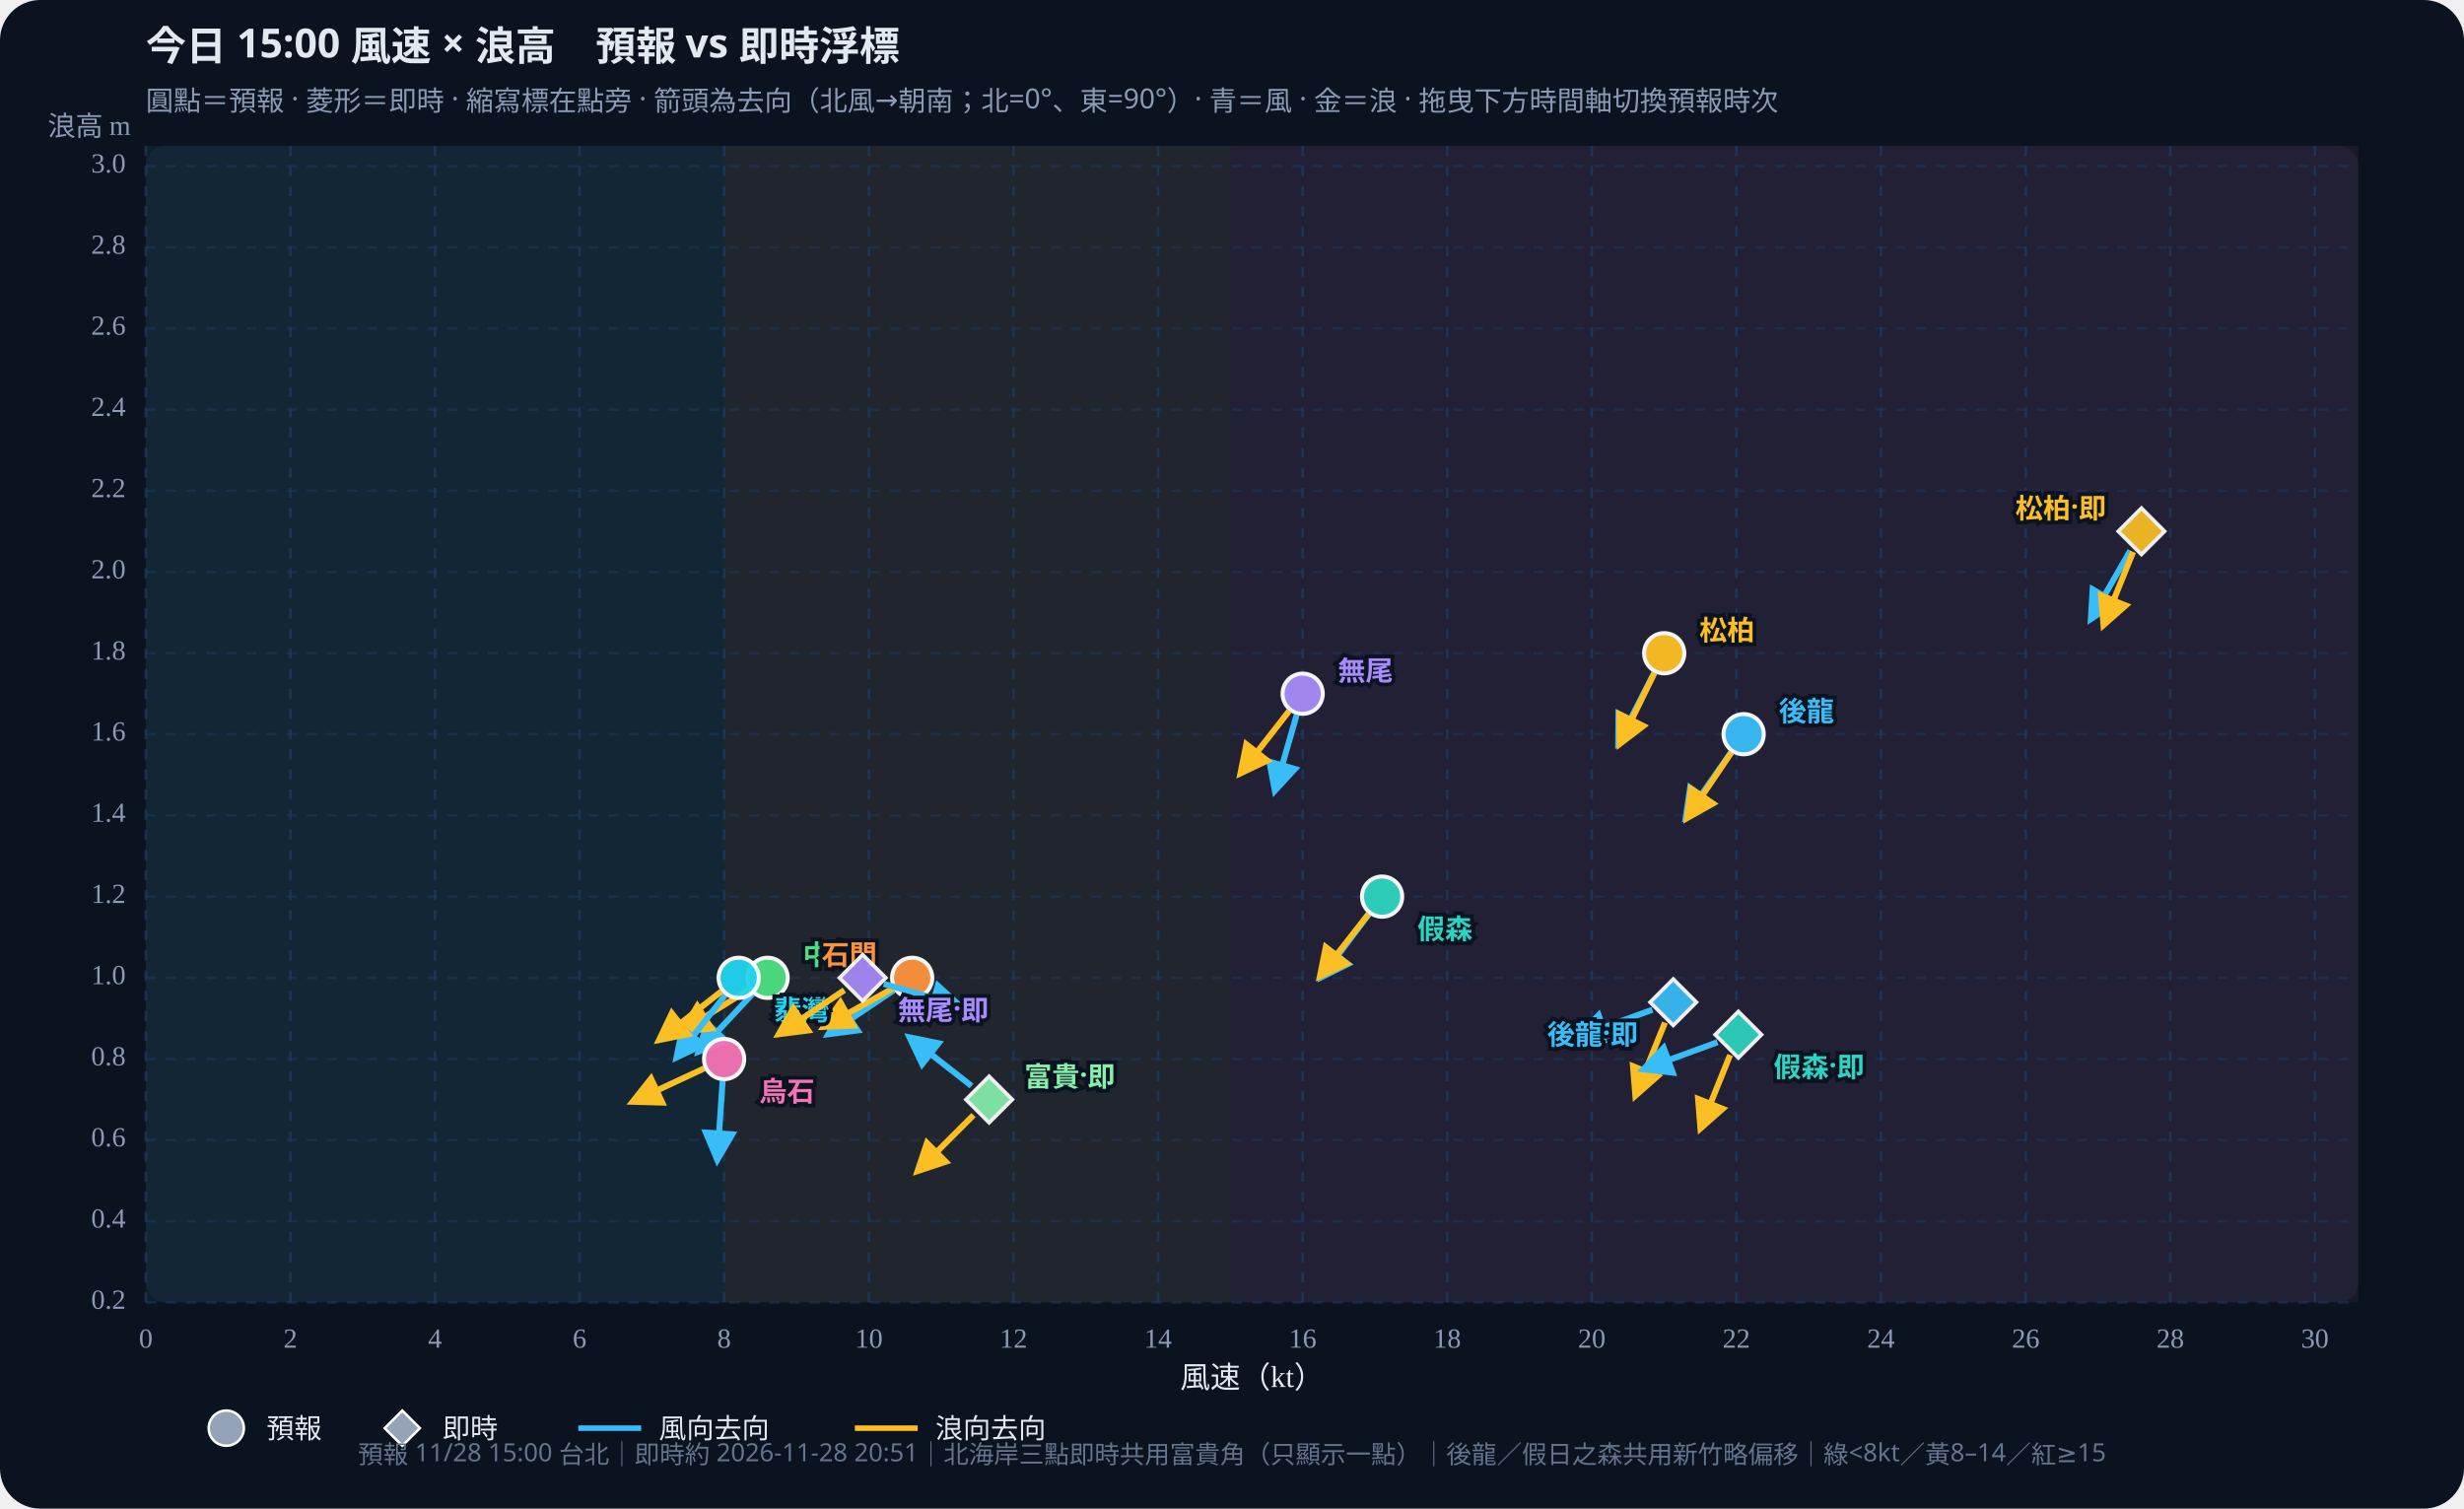
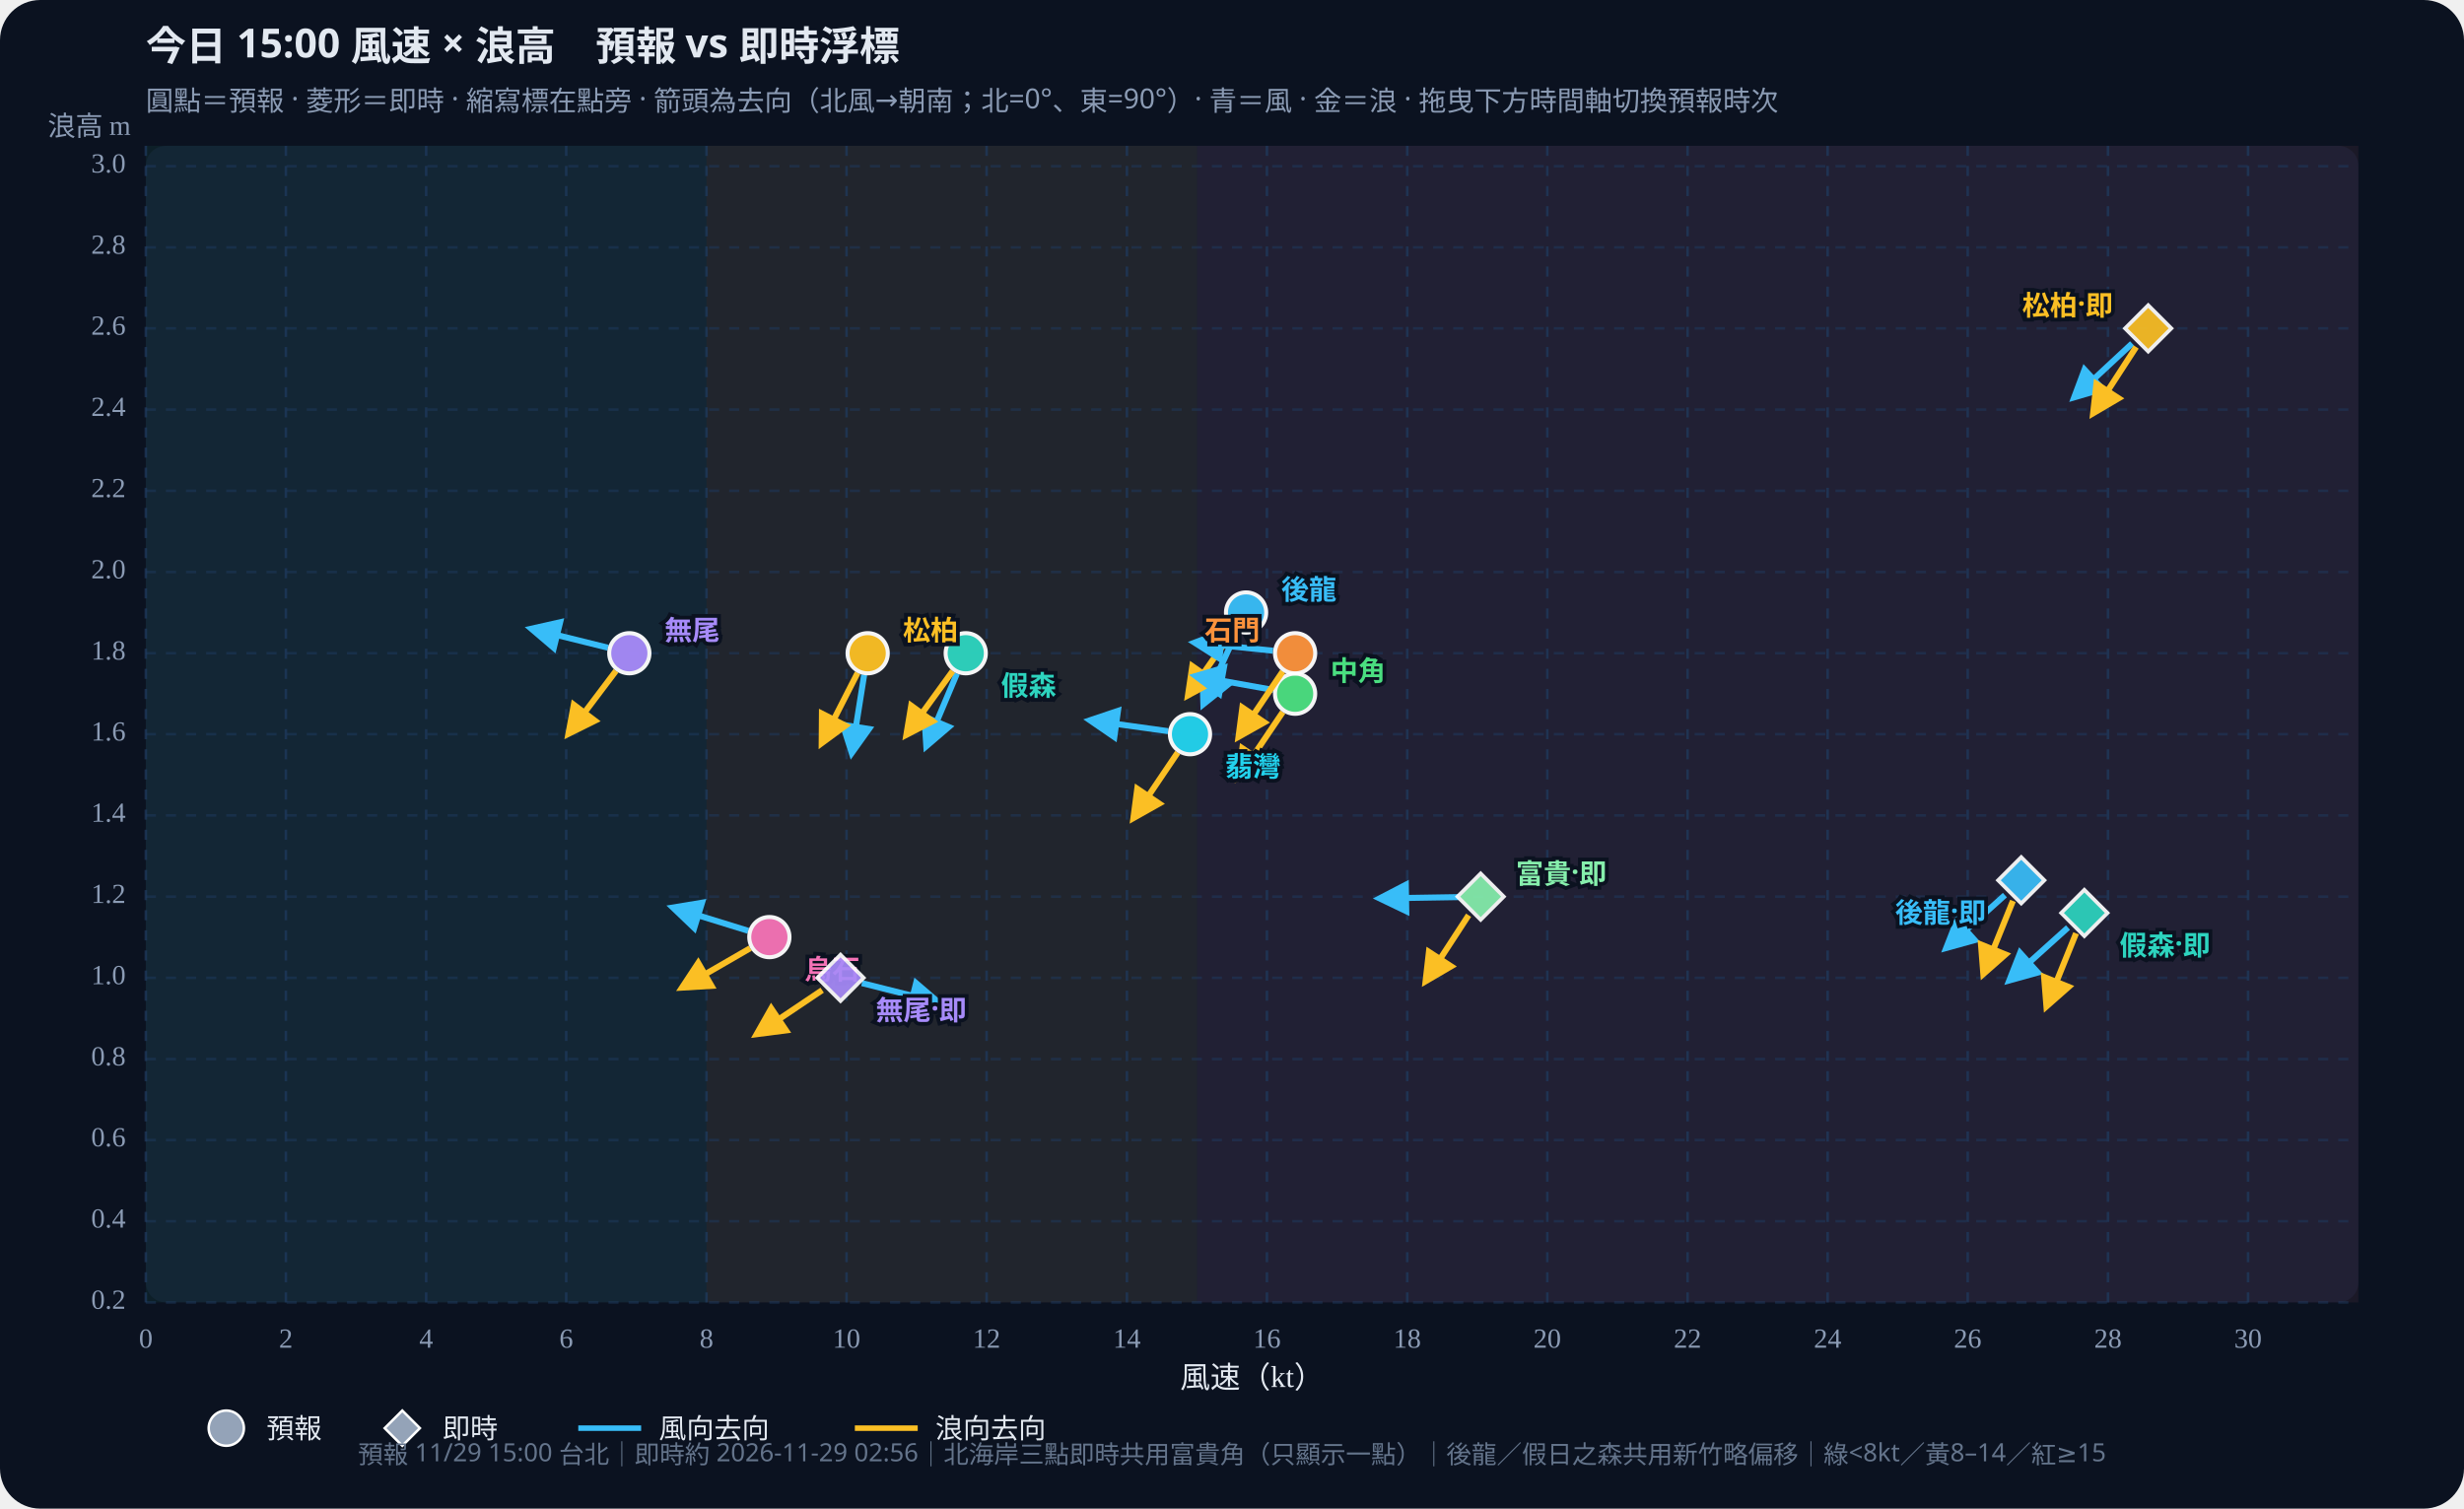
<svg xmlns="http://www.w3.org/2000/svg" id="wws-svg" viewBox="0 0 980 600" role="img" aria-label="風速與浪高散佈圖，可拖曳時間軸切換預報時次" style="width:100%;height:auto;display:block">
  <rect width="980" height="600" fill="#0b1220" rx="16" />
  <rect x="58" y="58" width="880" height="460" fill="#111a2e" rx="8" />
-   <rect x="58.0" y="58" width="230.0" height="460" fill="#34d399" opacity="0.07" />
-   <rect x="288.0" y="58" width="201.3" height="460" fill="#fbbf24" opacity="0.07" />
-   <rect x="489.3" y="58" width="448.7" height="460" fill="#fb7185" opacity="0.07" />
+   <rect x="58.0" y="58" width="223.0" height="460" fill="#34d399" opacity="0.07" />
+   <rect x="281.0" y="58" width="195.1" height="460" fill="#fbbf24" opacity="0.07" />
+   <rect x="476.1" y="58" width="461.9" height="460" fill="#fb7185" opacity="0.07" />
  <defs>
    <marker id="arrow-38bdf8" viewBox="0 0 10 10" refX="8" refY="5" markerWidth="6" markerHeight="6" orient="auto-start-reverse">
      <path d="M0,0 L10,5 L0,10 z" fill="#38bdf8" />
    </marker>
    <marker id="arrow-fbbf24" viewBox="0 0 10 10" refX="8" refY="5" markerWidth="6" markerHeight="6" orient="auto-start-reverse">
      <path d="M0,0 L10,5 L0,10 z" fill="#fbbf24" />
    </marker>
  </defs>
  <text id="wws-title" x="58" y="24" fill="#e2e8f0" font-size="16" font-weight="700" font-family="Noto Sans TC,system-ui,sans-serif">今日 15:00 風速 × 浪高　預報 vs 即時浮標</text>
  <text x="58" y="44" fill="#8b9bb4" font-size="11" font-family="Noto Sans TC,system-ui,sans-serif">圓點＝預報 · 菱形＝即時 · 縮寫標在點旁 · 箭頭為去向（北風→朝南；北=0°、東=90°）· 青＝風 · 金＝浪 · 拖曳下方時間軸切換預報時次</text>
  <line x1="58.0" y1="58" x2="58.0" y2="518" stroke="#1e3a5f" stroke-dasharray="4 4" opacity="0.7" />
  <text x="58.0" y="536" text-anchor="middle" fill="#8b9bb4" font-size="11">0</text>
-   <line x1="115.5" y1="58" x2="115.5" y2="518" stroke="#1e3a5f" stroke-dasharray="4 4" opacity="0.7" />
-   <text x="115.5" y="536" text-anchor="middle" fill="#8b9bb4" font-size="11">2</text>
-   <line x1="173.0" y1="58" x2="173.0" y2="518" stroke="#1e3a5f" stroke-dasharray="4 4" opacity="0.7" />
-   <text x="173.0" y="536" text-anchor="middle" fill="#8b9bb4" font-size="11">4</text>
-   <line x1="230.5" y1="58" x2="230.5" y2="518" stroke="#1e3a5f" stroke-dasharray="4 4" opacity="0.7" />
-   <text x="230.5" y="536" text-anchor="middle" fill="#8b9bb4" font-size="11">6</text>
-   <line x1="288.0" y1="58" x2="288.0" y2="518" stroke="#1e3a5f" stroke-dasharray="4 4" opacity="0.7" />
-   <text x="288.0" y="536" text-anchor="middle" fill="#8b9bb4" font-size="11">8</text>
-   <line x1="345.6" y1="58" x2="345.6" y2="518" stroke="#1e3a5f" stroke-dasharray="4 4" opacity="0.7" />
-   <text x="345.6" y="536" text-anchor="middle" fill="#8b9bb4" font-size="11">10</text>
-   <line x1="403.1" y1="58" x2="403.1" y2="518" stroke="#1e3a5f" stroke-dasharray="4 4" opacity="0.7" />
-   <text x="403.1" y="536" text-anchor="middle" fill="#8b9bb4" font-size="11">12</text>
-   <line x1="460.6" y1="58" x2="460.6" y2="518" stroke="#1e3a5f" stroke-dasharray="4 4" opacity="0.7" />
-   <text x="460.6" y="536" text-anchor="middle" fill="#8b9bb4" font-size="11">14</text>
-   <line x1="518.1" y1="58" x2="518.1" y2="518" stroke="#1e3a5f" stroke-dasharray="4 4" opacity="0.7" />
-   <text x="518.1" y="536" text-anchor="middle" fill="#8b9bb4" font-size="11">16</text>
-   <line x1="575.6" y1="58" x2="575.6" y2="518" stroke="#1e3a5f" stroke-dasharray="4 4" opacity="0.7" />
-   <text x="575.6" y="536" text-anchor="middle" fill="#8b9bb4" font-size="11">18</text>
-   <line x1="633.1" y1="58" x2="633.1" y2="518" stroke="#1e3a5f" stroke-dasharray="4 4" opacity="0.7" />
-   <text x="633.1" y="536" text-anchor="middle" fill="#8b9bb4" font-size="11">20</text>
-   <line x1="690.6" y1="58" x2="690.6" y2="518" stroke="#1e3a5f" stroke-dasharray="4 4" opacity="0.7" />
-   <text x="690.6" y="536" text-anchor="middle" fill="#8b9bb4" font-size="11">22</text>
-   <line x1="748.1" y1="58" x2="748.1" y2="518" stroke="#1e3a5f" stroke-dasharray="4 4" opacity="0.7" />
-   <text x="748.1" y="536" text-anchor="middle" fill="#8b9bb4" font-size="11">24</text>
-   <line x1="805.7" y1="58" x2="805.7" y2="518" stroke="#1e3a5f" stroke-dasharray="4 4" opacity="0.7" />
-   <text x="805.7" y="536" text-anchor="middle" fill="#8b9bb4" font-size="11">26</text>
-   <line x1="863.2" y1="58" x2="863.2" y2="518" stroke="#1e3a5f" stroke-dasharray="4 4" opacity="0.7" />
-   <text x="863.2" y="536" text-anchor="middle" fill="#8b9bb4" font-size="11">28</text>
-   <line x1="920.7" y1="58" x2="920.7" y2="518" stroke="#1e3a5f" stroke-dasharray="4 4" opacity="0.7" />
-   <text x="920.7" y="536" text-anchor="middle" fill="#8b9bb4" font-size="11">30</text>
+   <line x1="113.7" y1="58" x2="113.7" y2="518" stroke="#1e3a5f" stroke-dasharray="4 4" opacity="0.7" />
+   <text x="113.7" y="536" text-anchor="middle" fill="#8b9bb4" font-size="11">2</text>
+   <line x1="169.5" y1="58" x2="169.5" y2="518" stroke="#1e3a5f" stroke-dasharray="4 4" opacity="0.7" />
+   <text x="169.5" y="536" text-anchor="middle" fill="#8b9bb4" font-size="11">4</text>
+   <line x1="225.2" y1="58" x2="225.2" y2="518" stroke="#1e3a5f" stroke-dasharray="4 4" opacity="0.7" />
+   <text x="225.2" y="536" text-anchor="middle" fill="#8b9bb4" font-size="11">6</text>
+   <line x1="281.0" y1="58" x2="281.0" y2="518" stroke="#1e3a5f" stroke-dasharray="4 4" opacity="0.7" />
+   <text x="281.0" y="536" text-anchor="middle" fill="#8b9bb4" font-size="11">8</text>
+   <line x1="336.7" y1="58" x2="336.7" y2="518" stroke="#1e3a5f" stroke-dasharray="4 4" opacity="0.7" />
+   <text x="336.7" y="536" text-anchor="middle" fill="#8b9bb4" font-size="11">10</text>
+   <line x1="392.4" y1="58" x2="392.4" y2="518" stroke="#1e3a5f" stroke-dasharray="4 4" opacity="0.7" />
+   <text x="392.4" y="536" text-anchor="middle" fill="#8b9bb4" font-size="11">12</text>
+   <line x1="448.2" y1="58" x2="448.2" y2="518" stroke="#1e3a5f" stroke-dasharray="4 4" opacity="0.7" />
+   <text x="448.2" y="536" text-anchor="middle" fill="#8b9bb4" font-size="11">14</text>
+   <line x1="503.9" y1="58" x2="503.9" y2="518" stroke="#1e3a5f" stroke-dasharray="4 4" opacity="0.7" />
+   <text x="503.9" y="536" text-anchor="middle" fill="#8b9bb4" font-size="11">16</text>
+   <line x1="559.7" y1="58" x2="559.7" y2="518" stroke="#1e3a5f" stroke-dasharray="4 4" opacity="0.7" />
+   <text x="559.7" y="536" text-anchor="middle" fill="#8b9bb4" font-size="11">18</text>
+   <line x1="615.4" y1="58" x2="615.4" y2="518" stroke="#1e3a5f" stroke-dasharray="4 4" opacity="0.7" />
+   <text x="615.4" y="536" text-anchor="middle" fill="#8b9bb4" font-size="11">20</text>
+   <line x1="671.2" y1="58" x2="671.2" y2="518" stroke="#1e3a5f" stroke-dasharray="4 4" opacity="0.7" />
+   <text x="671.2" y="536" text-anchor="middle" fill="#8b9bb4" font-size="11">22</text>
+   <line x1="726.9" y1="58" x2="726.9" y2="518" stroke="#1e3a5f" stroke-dasharray="4 4" opacity="0.7" />
+   <text x="726.9" y="536" text-anchor="middle" fill="#8b9bb4" font-size="11">24</text>
+   <line x1="782.6" y1="58" x2="782.6" y2="518" stroke="#1e3a5f" stroke-dasharray="4 4" opacity="0.7" />
+   <text x="782.6" y="536" text-anchor="middle" fill="#8b9bb4" font-size="11">26</text>
+   <line x1="838.4" y1="58" x2="838.4" y2="518" stroke="#1e3a5f" stroke-dasharray="4 4" opacity="0.7" />
+   <text x="838.4" y="536" text-anchor="middle" fill="#8b9bb4" font-size="11">28</text>
+   <line x1="894.1" y1="58" x2="894.1" y2="518" stroke="#1e3a5f" stroke-dasharray="4 4" opacity="0.7" />
+   <text x="894.1" y="536" text-anchor="middle" fill="#8b9bb4" font-size="11">30</text>
  <line x1="58" y1="518.0" x2="938" y2="518.0" stroke="#1e3a5f" stroke-dasharray="4 4" opacity="0.5" />
  <text x="50" y="518.0" text-anchor="end" dominant-baseline="middle" fill="#8b9bb4" font-size="11">0.2</text>
  <line x1="58" y1="485.7" x2="938" y2="485.7" stroke="#1e3a5f" stroke-dasharray="4 4" opacity="0.5" />
  <text x="50" y="485.7" text-anchor="end" dominant-baseline="middle" fill="#8b9bb4" font-size="11">0.4</text>
  <line x1="58" y1="453.4" x2="938" y2="453.4" stroke="#1e3a5f" stroke-dasharray="4 4" opacity="0.5" />
  <text x="50" y="453.4" text-anchor="end" dominant-baseline="middle" fill="#8b9bb4" font-size="11">0.6</text>
  <line x1="58" y1="421.2" x2="938" y2="421.2" stroke="#1e3a5f" stroke-dasharray="4 4" opacity="0.5" />
  <text x="50" y="421.2" text-anchor="end" dominant-baseline="middle" fill="#8b9bb4" font-size="11">0.8</text>
  <line x1="58" y1="388.9" x2="938" y2="388.9" stroke="#1e3a5f" stroke-dasharray="4 4" opacity="0.5" />
  <text x="50" y="388.9" text-anchor="end" dominant-baseline="middle" fill="#8b9bb4" font-size="11">1.0</text>
  <line x1="58" y1="356.6" x2="938" y2="356.6" stroke="#1e3a5f" stroke-dasharray="4 4" opacity="0.5" />
  <text x="50" y="356.6" text-anchor="end" dominant-baseline="middle" fill="#8b9bb4" font-size="11">1.2</text>
  <line x1="58" y1="324.3" x2="938" y2="324.3" stroke="#1e3a5f" stroke-dasharray="4 4" opacity="0.5" />
  <text x="50" y="324.3" text-anchor="end" dominant-baseline="middle" fill="#8b9bb4" font-size="11">1.4</text>
  <line x1="58" y1="292.0" x2="938" y2="292.0" stroke="#1e3a5f" stroke-dasharray="4 4" opacity="0.5" />
  <text x="50" y="292.0" text-anchor="end" dominant-baseline="middle" fill="#8b9bb4" font-size="11">1.6</text>
  <line x1="58" y1="259.8" x2="938" y2="259.8" stroke="#1e3a5f" stroke-dasharray="4 4" opacity="0.5" />
  <text x="50" y="259.8" text-anchor="end" dominant-baseline="middle" fill="#8b9bb4" font-size="11">1.8</text>
  <line x1="58" y1="227.5" x2="938" y2="227.5" stroke="#1e3a5f" stroke-dasharray="4 4" opacity="0.5" />
  <text x="50" y="227.5" text-anchor="end" dominant-baseline="middle" fill="#8b9bb4" font-size="11">2.0</text>
  <line x1="58" y1="195.2" x2="938" y2="195.2" stroke="#1e3a5f" stroke-dasharray="4 4" opacity="0.5" />
  <text x="50" y="195.2" text-anchor="end" dominant-baseline="middle" fill="#8b9bb4" font-size="11">2.2</text>
  <line x1="58" y1="162.9" x2="938" y2="162.9" stroke="#1e3a5f" stroke-dasharray="4 4" opacity="0.5" />
  <text x="50" y="162.9" text-anchor="end" dominant-baseline="middle" fill="#8b9bb4" font-size="11">2.4</text>
  <line x1="58" y1="130.6" x2="938" y2="130.6" stroke="#1e3a5f" stroke-dasharray="4 4" opacity="0.5" />
  <text x="50" y="130.6" text-anchor="end" dominant-baseline="middle" fill="#8b9bb4" font-size="11">2.6</text>
  <line x1="58" y1="98.4" x2="938" y2="98.4" stroke="#1e3a5f" stroke-dasharray="4 4" opacity="0.5" />
  <text x="50" y="98.4" text-anchor="end" dominant-baseline="middle" fill="#8b9bb4" font-size="11">2.8</text>
  <line x1="58" y1="66.1" x2="938" y2="66.1" stroke="#1e3a5f" stroke-dasharray="4 4" opacity="0.5" />
  <text x="50" y="66.1" text-anchor="end" dominant-baseline="middle" fill="#8b9bb4" font-size="11">3.0</text>
  <text x="498" y="552" text-anchor="middle" fill="#e2e8f0" font-size="12">風速（kt）</text>
  <text x="52" y="54" text-anchor="end" fill="#8b9bb4" font-size="11">浪高 m</text>
  <g id="wws-forecast-layer">
-     <line x1="688.5" y1="299.2" x2="670.6" y2="324.8" stroke="#38bdf8" stroke-width="2.4" marker-end="url(#arrow-38bdf8)" />
-     <line x1="688.6" y1="299.3" x2="671.1" y2="325.2" stroke="#fbbf24" stroke-width="2.4" marker-end="url(#arrow-fbbf24)" />
-     <circle cx="693.5" cy="292.0" r="8.0" fill="#38bdf8" stroke="#fff" stroke-width="1.6" opacity="0.95" />
-     <line x1="544.4" y1="363.6" x2="525.7" y2="388.5" stroke="#38bdf8" stroke-width="2.4" marker-end="url(#arrow-38bdf8)" />
-     <line x1="544.3" y1="363.5" x2="525.1" y2="388.1" stroke="#fbbf24" stroke-width="2.4" marker-end="url(#arrow-fbbf24)" />
-     <circle cx="549.7" cy="356.6" r="8.0" fill="#2dd4bf" stroke="#fff" stroke-width="1.6" opacity="0.95" />
-     <line x1="657.9" y1="267.6" x2="643.7" y2="295.4" stroke="#38bdf8" stroke-width="2.4" marker-end="url(#arrow-38bdf8)" />
-     <line x1="658.0" y1="267.7" x2="644.3" y2="295.7" stroke="#fbbf24" stroke-width="2.4" marker-end="url(#arrow-fbbf24)" />
-     <circle cx="661.9" cy="259.8" r="8.0" fill="#fbbf24" stroke="#fff" stroke-width="1.6" opacity="0.95" />
-     <line x1="299.3" y1="395.3" x2="278.0" y2="418.1" stroke="#38bdf8" stroke-width="2.4" marker-end="url(#arrow-38bdf8)" />
-     <line x1="297.8" y1="393.5" x2="271.4" y2="410.1" stroke="#fbbf24" stroke-width="2.4" marker-end="url(#arrow-fbbf24)" />
-     <circle cx="305.3" cy="388.9" r="8.0" fill="#4ade80" stroke="#fff" stroke-width="1.6" opacity="0.95" />
-     <line x1="288.4" y1="395.8" x2="269.2" y2="420.4" stroke="#38bdf8" stroke-width="2.4" marker-end="url(#arrow-38bdf8)" />
-     <line x1="286.9" y1="394.3" x2="262.3" y2="413.5" stroke="#fbbf24" stroke-width="2.4" marker-end="url(#arrow-fbbf24)" />
-     <circle cx="293.8" cy="388.9" r="8.0" fill="#22d3ee" stroke="#fff" stroke-width="1.6" opacity="0.95" />
-     <line x1="355.5" y1="393.8" x2="329.6" y2="411.2" stroke="#38bdf8" stroke-width="2.4" marker-end="url(#arrow-38bdf8)" />
-     <line x1="355.1" y1="393.1" x2="327.8" y2="408.3" stroke="#fbbf24" stroke-width="2.4" marker-end="url(#arrow-fbbf24)" />
-     <circle cx="362.8" cy="388.9" r="8.0" fill="#fb923c" stroke="#fff" stroke-width="1.6" opacity="0.95" />
-     <line x1="515.7" y1="284.4" x2="507.1" y2="314.3" stroke="#38bdf8" stroke-width="2.4" marker-end="url(#arrow-38bdf8)" />
-     <line x1="512.7" y1="282.8" x2="493.5" y2="307.4" stroke="#fbbf24" stroke-width="2.4" marker-end="url(#arrow-fbbf24)" />
-     <circle cx="518.1" cy="275.9" r="8.0" fill="#a78bfa" stroke="#fff" stroke-width="1.6" opacity="0.95" />
-     <line x1="287.4" y1="429.9" x2="285.3" y2="461.1" stroke="#38bdf8" stroke-width="2.4" marker-end="url(#arrow-38bdf8)" />
-     <line x1="280.1" y1="424.9" x2="251.8" y2="438.1" stroke="#fbbf24" stroke-width="2.4" marker-end="url(#arrow-fbbf24)" />
-     <circle cx="288.0" cy="421.2" r="8.0" fill="#f472b6" stroke="#fff" stroke-width="1.6" opacity="0.95" />
-     <text x="707.5" y="282.0" text-anchor="start" dominant-baseline="central" fill="#38bdf8" font-size="11" font-weight="700" font-family="Noto Sans TC,system-ui,sans-serif" stroke="#0b1220" stroke-width="3" paint-order="stroke">後龍</text>
-     <text x="563.7" y="368.6" text-anchor="start" dominant-baseline="central" fill="#2dd4bf" font-size="11" font-weight="700" font-family="Noto Sans TC,system-ui,sans-serif" stroke="#0b1220" stroke-width="3" paint-order="stroke">假森</text>
-     <text x="675.9" y="249.8" text-anchor="start" dominant-baseline="central" fill="#fbbf24" font-size="11" font-weight="700" font-family="Noto Sans TC,system-ui,sans-serif" stroke="#0b1220" stroke-width="3" paint-order="stroke">松柏</text>
-     <text x="319.3" y="378.9" text-anchor="start" dominant-baseline="central" fill="#4ade80" font-size="11" font-weight="700" font-family="Noto Sans TC,system-ui,sans-serif" stroke="#0b1220" stroke-width="3" paint-order="stroke">中角</text>
-     <text x="307.8" y="400.9" text-anchor="start" dominant-baseline="central" fill="#22d3ee" font-size="11" font-weight="700" font-family="Noto Sans TC,system-ui,sans-serif" stroke="#0b1220" stroke-width="3" paint-order="stroke">翡灣</text>
-     <text x="348.8" y="378.9" text-anchor="end" dominant-baseline="central" fill="#fb923c" font-size="11" font-weight="700" font-family="Noto Sans TC,system-ui,sans-serif" stroke="#0b1220" stroke-width="3" paint-order="stroke">石門</text>
-     <text x="532.1" y="265.9" text-anchor="start" dominant-baseline="central" fill="#a78bfa" font-size="11" font-weight="700" font-family="Noto Sans TC,system-ui,sans-serif" stroke="#0b1220" stroke-width="3" paint-order="stroke">無尾</text>
-     <text x="302.0" y="433.2" text-anchor="start" dominant-baseline="central" fill="#f472b6" font-size="11" font-weight="700" font-family="Noto Sans TC,system-ui,sans-serif" stroke="#0b1220" stroke-width="3" paint-order="stroke">烏石</text>
+     <line x1="491.8" y1="251.6" x2="478.7" y2="279.9" stroke="#38bdf8" stroke-width="2.4" marker-end="url(#arrow-38bdf8)" />
+     <line x1="490.5" y1="250.8" x2="472.6" y2="276.4" stroke="#fbbf24" stroke-width="2.4" marker-end="url(#arrow-fbbf24)" />
+     <circle cx="495.6" cy="243.6" r="8.0" fill="#38bdf8" stroke="#fff" stroke-width="1.6" opacity="0.95" />
+     <line x1="380.6" y1="267.9" x2="368.5" y2="296.6" stroke="#38bdf8" stroke-width="2.4" marker-end="url(#arrow-38bdf8)" />
+     <line x1="378.9" y1="266.9" x2="360.6" y2="292.1" stroke="#fbbf24" stroke-width="2.4" marker-end="url(#arrow-fbbf24)" />
+     <circle cx="384.1" cy="259.8" r="8.0" fill="#2dd4bf" stroke="#fff" stroke-width="1.6" opacity="0.95" />
+     <line x1="343.7" y1="268.4" x2="338.8" y2="299.3" stroke="#38bdf8" stroke-width="2.4" marker-end="url(#arrow-38bdf8)" />
+     <line x1="341.1" y1="267.6" x2="326.9" y2="295.4" stroke="#fbbf24" stroke-width="2.4" marker-end="url(#arrow-fbbf24)" />
+     <circle cx="345.1" cy="259.8" r="8.0" fill="#fbbf24" stroke="#fff" stroke-width="1.6" opacity="0.95" />
+     <line x1="506.4" y1="274.4" x2="475.7" y2="268.9" stroke="#38bdf8" stroke-width="2.4" marker-end="url(#arrow-38bdf8)" />
+     <line x1="510.2" y1="283.2" x2="492.7" y2="309.1" stroke="#fbbf24" stroke-width="2.4" marker-end="url(#arrow-fbbf24)" />
+     <circle cx="515.1" cy="275.9" r="8.0" fill="#4ade80" stroke="#fff" stroke-width="1.6" opacity="0.95" />
+     <line x1="464.6" y1="290.8" x2="433.7" y2="286.5" stroke="#38bdf8" stroke-width="2.4" marker-end="url(#arrow-38bdf8)" />
+     <line x1="468.4" y1="299.3" x2="450.9" y2="325.2" stroke="#fbbf24" stroke-width="2.4" marker-end="url(#arrow-fbbf24)" />
+     <circle cx="473.3" cy="292.0" r="8.0" fill="#22d3ee" stroke="#fff" stroke-width="1.6" opacity="0.95" />
+     <line x1="506.3" y1="258.8" x2="475.3" y2="255.6" stroke="#38bdf8" stroke-width="2.4" marker-end="url(#arrow-38bdf8)" />
+     <line x1="510.2" y1="267.0" x2="492.7" y2="292.9" stroke="#fbbf24" stroke-width="2.4" marker-end="url(#arrow-fbbf24)" />
+     <circle cx="515.1" cy="259.8" r="8.0" fill="#fb923c" stroke="#fff" stroke-width="1.6" opacity="0.95" />
+     <line x1="241.8" y1="257.6" x2="211.5" y2="250.1" stroke="#38bdf8" stroke-width="2.4" marker-end="url(#arrow-38bdf8)" />
+     <line x1="245.0" y1="266.8" x2="226.2" y2="291.7" stroke="#fbbf24" stroke-width="2.4" marker-end="url(#arrow-fbbf24)" />
+     <circle cx="250.3" cy="259.8" r="8.0" fill="#a78bfa" stroke="#fff" stroke-width="1.6" opacity="0.95" />
+     <line x1="297.6" y1="370.2" x2="267.8" y2="361.0" stroke="#38bdf8" stroke-width="2.4" marker-end="url(#arrow-38bdf8)" />
+     <line x1="298.4" y1="377.1" x2="271.4" y2="392.7" stroke="#fbbf24" stroke-width="2.4" marker-end="url(#arrow-fbbf24)" />
+     <circle cx="306.0" cy="372.7" r="8.0" fill="#f472b6" stroke="#fff" stroke-width="1.6" opacity="0.95" />
+     <text x="509.6" y="233.6" text-anchor="start" dominant-baseline="central" fill="#38bdf8" font-size="11" font-weight="700" font-family="Noto Sans TC,system-ui,sans-serif" stroke="#0b1220" stroke-width="3" paint-order="stroke">後龍</text>
+     <text x="398.1" y="271.8" text-anchor="start" dominant-baseline="central" fill="#2dd4bf" font-size="11" font-weight="700" font-family="Noto Sans TC,system-ui,sans-serif" stroke="#0b1220" stroke-width="3" paint-order="stroke">假森</text>
+     <text x="359.1" y="249.8" text-anchor="start" dominant-baseline="central" fill="#fbbf24" font-size="11" font-weight="700" font-family="Noto Sans TC,system-ui,sans-serif" stroke="#0b1220" stroke-width="3" paint-order="stroke">松柏</text>
+     <text x="529.1" y="265.9" text-anchor="start" dominant-baseline="central" fill="#4ade80" font-size="11" font-weight="700" font-family="Noto Sans TC,system-ui,sans-serif" stroke="#0b1220" stroke-width="3" paint-order="stroke">中角</text>
+     <text x="487.3" y="304.0" text-anchor="start" dominant-baseline="central" fill="#22d3ee" font-size="11" font-weight="700" font-family="Noto Sans TC,system-ui,sans-serif" stroke="#0b1220" stroke-width="3" paint-order="stroke">翡灣</text>
+     <text x="501.1" y="249.8" text-anchor="end" dominant-baseline="central" fill="#fb923c" font-size="11" font-weight="700" font-family="Noto Sans TC,system-ui,sans-serif" stroke="#0b1220" stroke-width="3" paint-order="stroke">石門</text>
+     <text x="264.3" y="249.8" text-anchor="start" dominant-baseline="central" fill="#a78bfa" font-size="11" font-weight="700" font-family="Noto Sans TC,system-ui,sans-serif" stroke="#0b1220" stroke-width="3" paint-order="stroke">無尾</text>
+     <text x="320.0" y="384.7" text-anchor="start" dominant-baseline="central" fill="#f472b6" font-size="11" font-weight="700" font-family="Noto Sans TC,system-ui,sans-serif" stroke="#0b1220" stroke-width="3" paint-order="stroke">烏石</text>
  </g>
  <g id="wws-live-layer">
-     <line x1="657.2" y1="401.6" x2="627.9" y2="412.2" stroke="#38bdf8" stroke-width="2.4" marker-end="url(#arrow-38bdf8)" />
-     <line x1="662.2" y1="406.7" x2="650.5" y2="435.6" stroke="#fbbf24" stroke-width="2.4" marker-end="url(#arrow-fbbf24)" />
-     <polygon points="665.5,389.4 674.7,398.6 665.5,407.8 656.3,398.6" fill="#38bdf8" stroke="#fff" stroke-width="1.5" opacity="0.92" />
-     <line x1="683.1" y1="414.5" x2="653.8" y2="425.2" stroke="#38bdf8" stroke-width="2.4" marker-end="url(#arrow-38bdf8)" />
-     <line x1="688.1" y1="419.6" x2="676.4" y2="448.6" stroke="#fbbf24" stroke-width="2.4" marker-end="url(#arrow-fbbf24)" />
-     <polygon points="691.4,402.3 700.6,411.5 691.4,420.7 682.2,411.5" fill="#2dd4bf" stroke="#fff" stroke-width="1.5" opacity="0.92" />
-     <line x1="847.3" y1="219.0" x2="831.7" y2="246.0" stroke="#38bdf8" stroke-width="2.4" marker-end="url(#arrow-38bdf8)" />
-     <line x1="848.4" y1="219.5" x2="836.7" y2="248.4" stroke="#fbbf24" stroke-width="2.4" marker-end="url(#arrow-fbbf24)" />
-     <polygon points="851.7,202.1 860.9,211.3 851.7,220.5 842.5,211.3" fill="#fbbf24" stroke="#fff" stroke-width="1.5" opacity="0.92" />
-     <line x1="386.4" y1="431.9" x2="361.9" y2="412.7" stroke="#38bdf8" stroke-width="2.4" marker-end="url(#arrow-38bdf8)" />
-     <line x1="387.2" y1="443.5" x2="365.1" y2="465.6" stroke="#fbbf24" stroke-width="2.4" marker-end="url(#arrow-fbbf24)" />
-     <polygon points="393.4,428.1 402.6,437.3 393.4,446.5 384.2,437.3" fill="#86efac" stroke="#fff" stroke-width="1.5" opacity="0.92" />
-     <line x1="351.5" y1="391.3" x2="381.5" y2="399.9" stroke="#38bdf8" stroke-width="2.4" marker-end="url(#arrow-38bdf8)" />
-     <line x1="335.8" y1="393.8" x2="309.9" y2="411.2" stroke="#fbbf24" stroke-width="2.4" marker-end="url(#arrow-fbbf24)" />
-     <polygon points="343.1,379.7 352.3,388.9 343.1,398.1 333.9,388.9" fill="#a78bfa" stroke="#fff" stroke-width="1.5" opacity="0.92" />
-     <text x="651.5" y="410.6" text-anchor="end" dominant-baseline="central" fill="#38bdf8" font-size="11" font-weight="700" font-family="Noto Sans TC,system-ui,sans-serif" stroke="#0b1220" stroke-width="3" paint-order="stroke">後龍·即</text>
-     <text x="705.4" y="423.5" text-anchor="start" dominant-baseline="central" fill="#2dd4bf" font-size="11" font-weight="700" font-family="Noto Sans TC,system-ui,sans-serif" stroke="#0b1220" stroke-width="3" paint-order="stroke">假森·即</text>
-     <text x="837.7" y="201.3" text-anchor="end" dominant-baseline="central" fill="#fbbf24" font-size="11" font-weight="700" font-family="Noto Sans TC,system-ui,sans-serif" stroke="#0b1220" stroke-width="3" paint-order="stroke">松柏·即</text>
-     <text x="407.4" y="427.3" text-anchor="start" dominant-baseline="central" fill="#86efac" font-size="11" font-weight="700" font-family="Noto Sans TC,system-ui,sans-serif" stroke="#0b1220" stroke-width="3" paint-order="stroke">富貴·即</text>
-     <text x="357.1" y="400.9" text-anchor="start" dominant-baseline="central" fill="#a78bfa" font-size="11" font-weight="700" font-family="Noto Sans TC,system-ui,sans-serif" stroke="#0b1220" stroke-width="3" paint-order="stroke">無尾·即</text>
+     <line x1="797.4" y1="356.0" x2="774.2" y2="376.9" stroke="#38bdf8" stroke-width="2.4" marker-end="url(#arrow-38bdf8)" />
+     <line x1="800.6" y1="358.3" x2="788.9" y2="387.2" stroke="#fbbf24" stroke-width="2.4" marker-end="url(#arrow-fbbf24)" />
+     <polygon points="803.9,340.9 813.1,350.1 803.9,359.3 794.7,350.1" fill="#38bdf8" stroke="#fff" stroke-width="1.5" opacity="0.92" />
+     <line x1="822.5" y1="368.9" x2="799.3" y2="389.8" stroke="#38bdf8" stroke-width="2.4" marker-end="url(#arrow-38bdf8)" />
+     <line x1="825.7" y1="371.2" x2="814.0" y2="400.1" stroke="#fbbf24" stroke-width="2.4" marker-end="url(#arrow-fbbf24)" />
+     <polygon points="829.0,353.9 838.2,363.1 829.0,372.3 819.8,363.1" fill="#2dd4bf" stroke="#fff" stroke-width="1.5" opacity="0.92" />
+     <line x1="848.0" y1="136.6" x2="825.1" y2="157.9" stroke="#38bdf8" stroke-width="2.4" marker-end="url(#arrow-38bdf8)" />
+     <line x1="849.6" y1="138.0" x2="832.6" y2="164.2" stroke="#fbbf24" stroke-width="2.4" marker-end="url(#arrow-fbbf24)" />
+     <polygon points="854.4,121.4 863.6,130.6 854.4,139.8 845.2,130.6" fill="#fbbf24" stroke="#fff" stroke-width="1.5" opacity="0.92" />
+     <line x1="580.1" y1="356.8" x2="548.9" y2="357.3" stroke="#38bdf8" stroke-width="2.4" marker-end="url(#arrow-38bdf8)" />
+     <line x1="584.1" y1="364.0" x2="567.1" y2="390.1" stroke="#fbbf24" stroke-width="2.4" marker-end="url(#arrow-fbbf24)" />
+     <polygon points="588.9,347.4 598.1,356.6 588.9,365.8 579.7,356.6" fill="#86efac" stroke="#fff" stroke-width="1.5" opacity="0.92" />
+     <line x1="342.8" y1="391.0" x2="373.1" y2="398.6" stroke="#38bdf8" stroke-width="2.4" marker-end="url(#arrow-38bdf8)" />
+     <line x1="327.0" y1="393.8" x2="301.1" y2="411.2" stroke="#fbbf24" stroke-width="2.4" marker-end="url(#arrow-fbbf24)" />
+     <polygon points="334.3,379.7 343.5,388.9 334.3,398.1 325.1,388.9" fill="#a78bfa" stroke="#fff" stroke-width="1.5" opacity="0.92" />
+     <text x="789.9" y="362.1" text-anchor="end" dominant-baseline="central" fill="#38bdf8" font-size="11" font-weight="700" font-family="Noto Sans TC,system-ui,sans-serif" stroke="#0b1220" stroke-width="3" paint-order="stroke">後龍·即</text>
+     <text x="843.0" y="375.1" text-anchor="start" dominant-baseline="central" fill="#2dd4bf" font-size="11" font-weight="700" font-family="Noto Sans TC,system-ui,sans-serif" stroke="#0b1220" stroke-width="3" paint-order="stroke">假森·即</text>
+     <text x="840.4" y="120.6" text-anchor="end" dominant-baseline="central" fill="#fbbf24" font-size="11" font-weight="700" font-family="Noto Sans TC,system-ui,sans-serif" stroke="#0b1220" stroke-width="3" paint-order="stroke">松柏·即</text>
+     <text x="602.9" y="346.6" text-anchor="start" dominant-baseline="central" fill="#86efac" font-size="11" font-weight="700" font-family="Noto Sans TC,system-ui,sans-serif" stroke="#0b1220" stroke-width="3" paint-order="stroke">富貴·即</text>
+     <text x="348.3" y="400.9" text-anchor="start" dominant-baseline="central" fill="#a78bfa" font-size="11" font-weight="700" font-family="Noto Sans TC,system-ui,sans-serif" stroke="#0b1220" stroke-width="3" paint-order="stroke">無尾·即</text>
  </g>
  <circle cx="90" cy="568" r="7" fill="#94a3b8" stroke="#fff" />
  <text x="106" y="572" fill="#e2e8f0" font-size="11" font-family="Noto Sans TC,system-ui,sans-serif">預報</text>
  <polygon points="160,561 167,568 160,575 153,568" fill="#94a3b8" stroke="#fff" />
  <text x="176" y="572" fill="#e2e8f0" font-size="11" font-family="Noto Sans TC,system-ui,sans-serif">即時</text>
  <line x1="230" y1="568" x2="255" y2="568" stroke="#38bdf8" stroke-width="2.2" />
  <text x="262" y="572" fill="#e2e8f0" font-size="11" font-family="Noto Sans TC,system-ui,sans-serif">風向去向</text>
  <line x1="340" y1="568" x2="365" y2="568" stroke="#fbbf24" stroke-width="2.2" />
  <text x="372" y="572" fill="#e2e8f0" font-size="11" font-family="Noto Sans TC,system-ui,sans-serif">浪向去向</text>
-   <text id="wws-foot" x="490" y="582" text-anchor="middle" fill="#64748b" font-size="10" font-family="Noto Sans TC,system-ui,sans-serif">預報 11/28 15:00 台北｜即時約 2026-11-28 20:51｜北海岸三點即時共用富貴角（只顯示一點）｜後龍／假日之森共用新竹略偏移｜綠&lt;8kt／黃8–14／紅≥15</text>
+   <text id="wws-foot" x="490" y="582" text-anchor="middle" fill="#64748b" font-size="10" font-family="Noto Sans TC,system-ui,sans-serif">預報 11/29 15:00 台北｜即時約 2026-11-29 02:56｜北海岸三點即時共用富貴角（只顯示一點）｜後龍／假日之森共用新竹略偏移｜綠&lt;8kt／黃8–14／紅≥15</text>
</svg>
